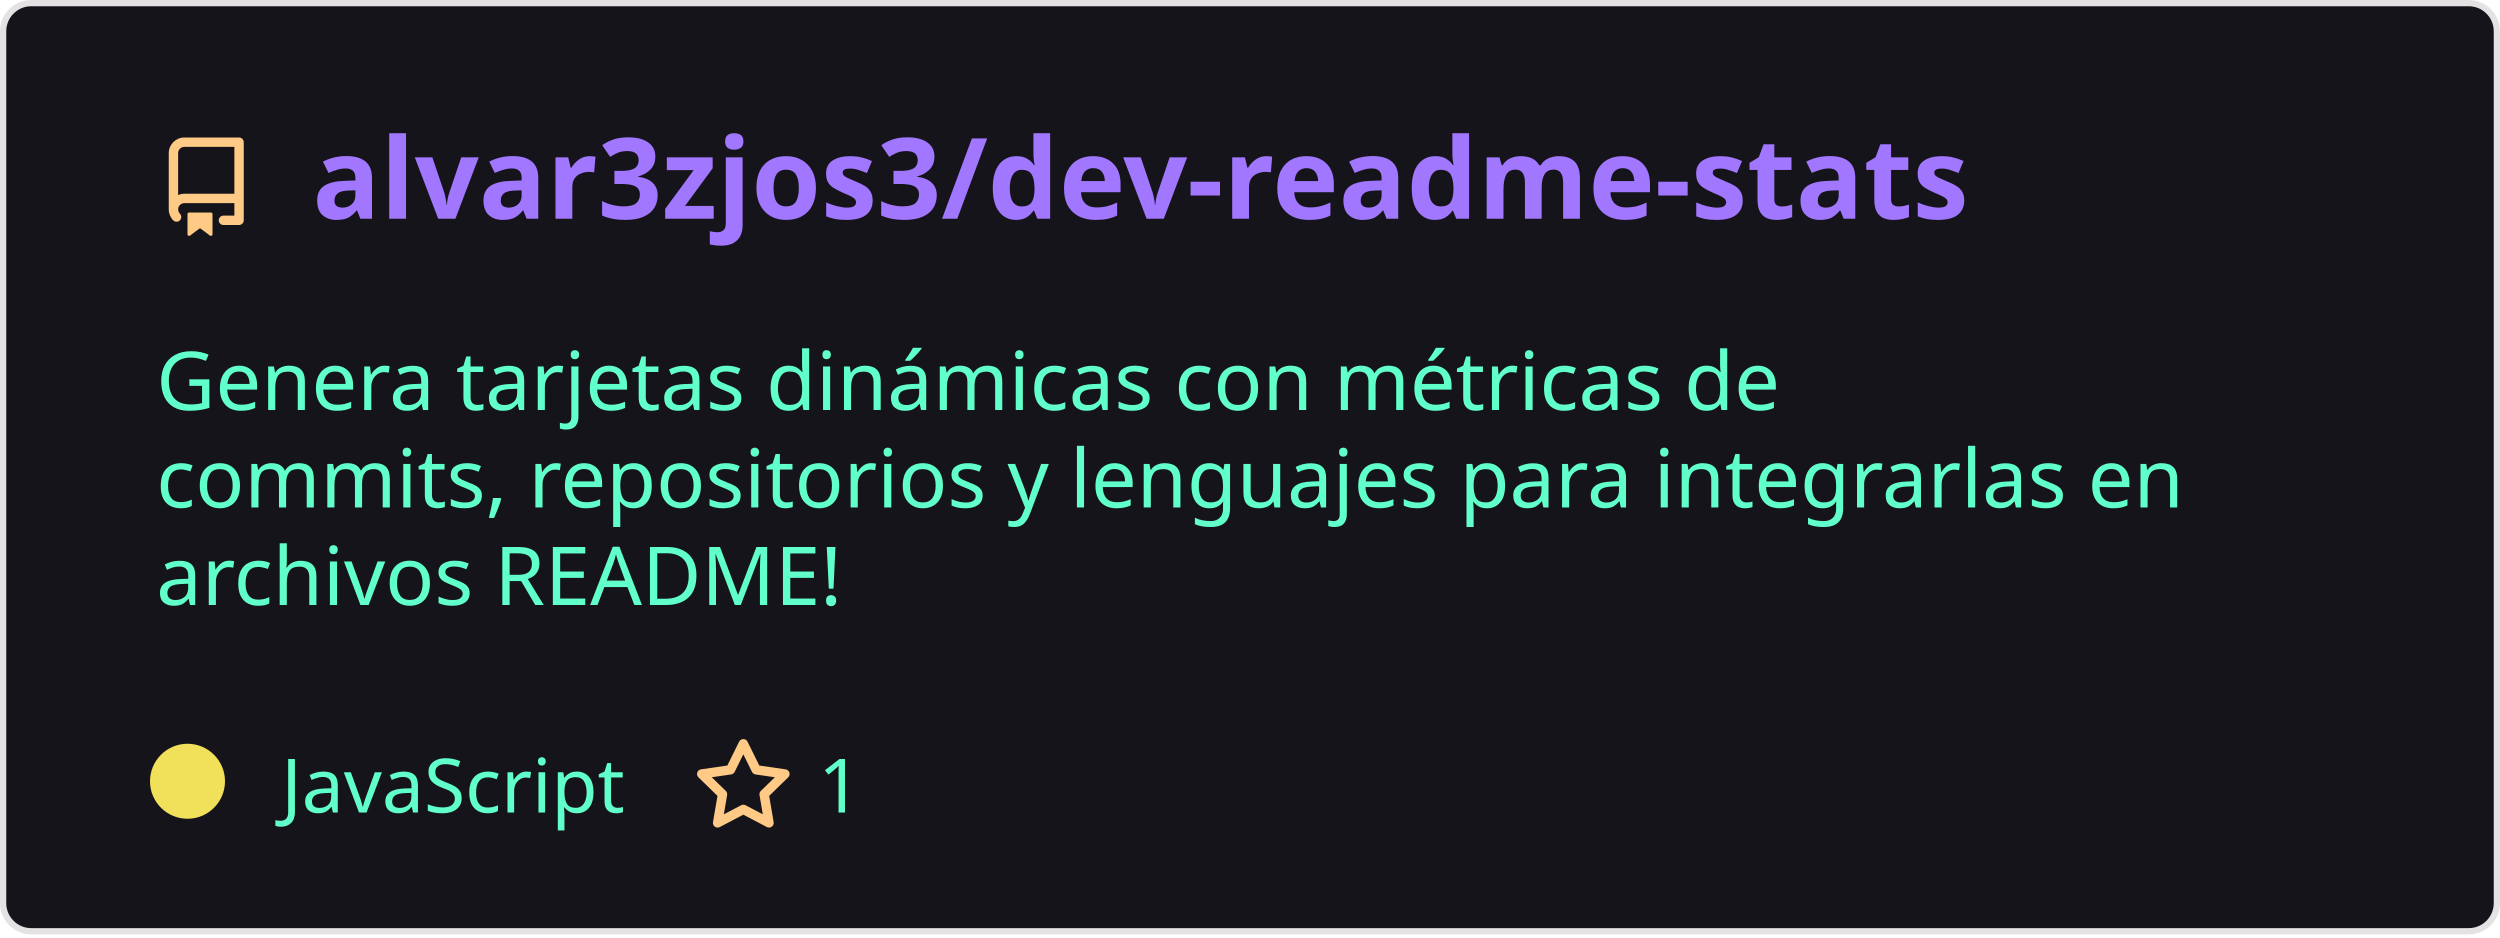
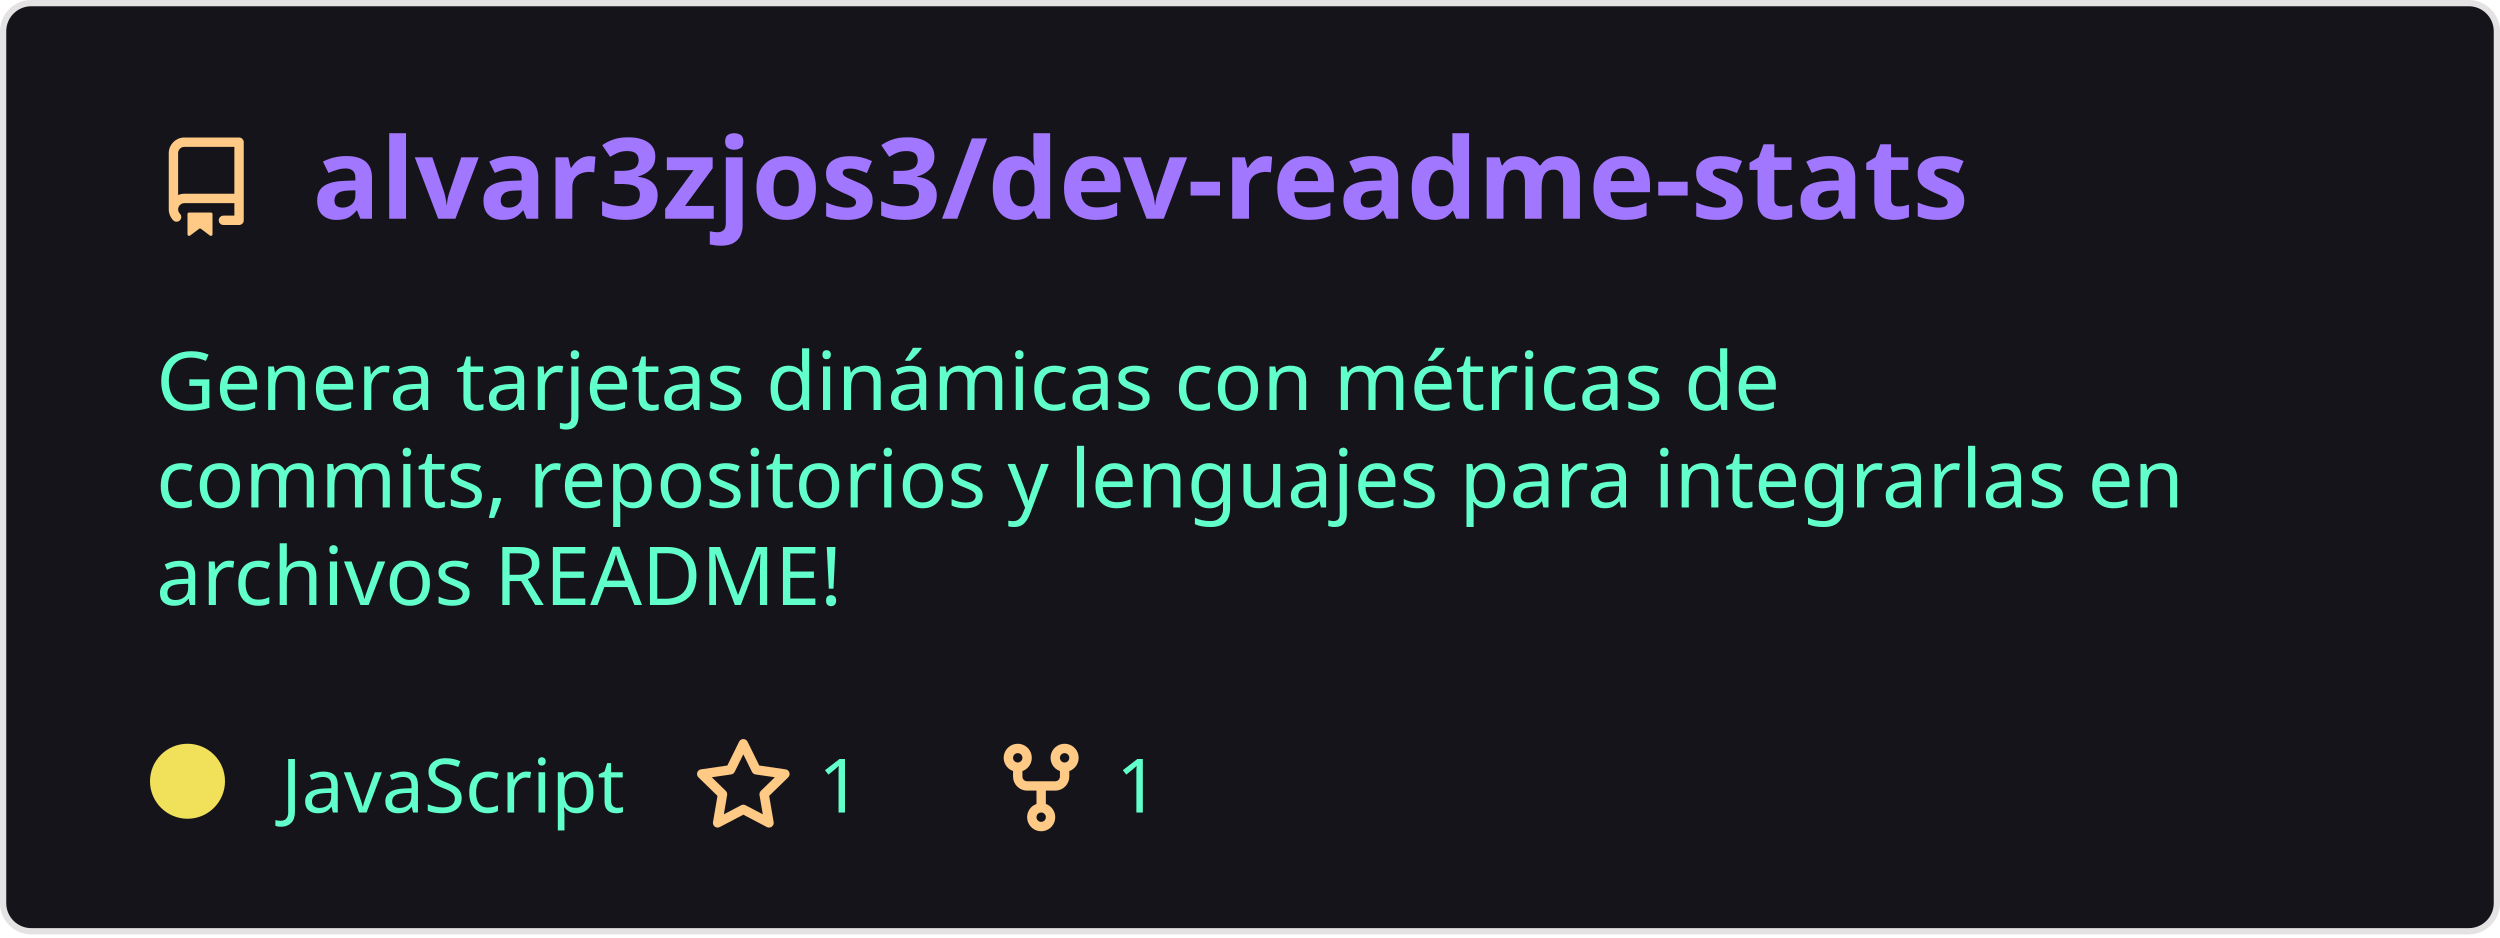
<svg xmlns="http://www.w3.org/2000/svg" width="400" height="150" viewBox="0 0 400 150" fill="none" role="img" aria-labelledby="descId">
  <style>
          .header {
            font: 600 18px 'Segoe UI', Ubuntu, Sans-Serif;
            fill: #a277ff;
            animation: fadeInAnimation 0.8s ease-in-out forwards;
          }
          @supports(-moz-appearance: auto) {
            /* El selector detecta Firefox */
            .header { font-size: 15.5px; }
          }
          
    .description { font: 400 13px 'Segoe UI', Ubuntu, Sans-Serif; fill: #61ffca }
    .gray { font: 400 12px 'Segoe UI', Ubuntu, Sans-Serif; fill: #61ffca }
    .icon { fill: #ffca85 }
    .badge { font: 600 11px 'Segoe UI', Ubuntu, Sans-Serif; }
    .badge rect { opacity: 0.2 }
  

          
      /* Animaciones */
      @keyframes scaleInAnimation {
        from {
          transform: translate(-5px, 5px) scale(0);
        }
        to {
          transform: translate(-5px, 5px) scale(1);
        }
      }
      @keyframes fadeInAnimation {
        from {
          opacity: 0;
        }
        to {
          opacity: 1;
        }
      }
    
          * { animation-duration: 0s !important; animation-delay: 0s !important; }
        </style>
  <rect data-testid="card-bg" x="0.5" y="0.5" rx="4.5" height="99%" stroke="#e4e2e2" width="399" fill="#15141b" stroke-opacity="1" />
  <g data-testid="card-title" transform="translate(25, 35)">
    <g transform="translate(0, 0)">
      <svg class="icon" x="0" y="-13" viewBox="0 0 16 16" version="1.1" width="16" height="16">
        <path fill-rule="evenodd" d="M2 2.5A2.5 2.5 0 014.5 0h8.75a.75.75 0 01.75.75v12.5a.75.75 0 01-.75.75h-2.5a.75.75 0 110-1.5h1.75v-2h-8a1 1 0 00-.714 1.7.75.75 0 01-1.072 1.05A2.495 2.495 0 012 11.5v-9zm10.5-1V9h-8c-.356 0-.694.074-1 .208V2.5a1 1 0 011-1h8zM5 12.25v3.25a.25.25 0 00.4.2l1.45-1.087a.25.25 0 01.3 0L8.6 15.7a.25.25 0 00.4-.2v-3.25a.25.25 0 00-.25-.25h-3.5a.25.25 0 00-.25.25z" />
      </svg>
    </g>
    <g transform="translate(25, 0)">
      <text x="0" y="0" class="header" data-testid="header">alvar3zjos3/dev-readme-stats</text>
    </g>
  </g>
  <g data-testid="main-card-body" transform="translate(0, 55)">
    <text class="description" x="25" y="-5">
      <tspan dy="1.2em" x="25">Genera tarjetas dinámicas con métricas de</tspan>
      <tspan dy="1.2em" x="25">commits, repositorios y lenguajes para integrarlas en</tspan>
      <tspan dy="1.2em" x="25">archivos README!</tspan>
    </text>
    <g transform="translate(30, 75)">
      <g transform="translate(0, 0)">
        <g data-testid="primary-lang">
          <circle data-testid="lang-color" cx="0" cy="-5" r="6" fill="#f1e05a" />
          <text data-testid="lang-name" class="gray" x="15">JavaScript</text>
        </g>
      </g>
      <g transform="translate(80.93125, 0)">
        <g transform="translate(0, 0)">
          <svg class="icon" y="-12" viewBox="0 0 16 16" version="1.1" width="16" height="16">
            <path fill-rule="evenodd" d="M8 .25a.75.75 0 01.673.418l1.882 3.815 4.21.612a.75.75 0 01.416 1.279l-3.046 2.97.719 4.192a.75.75 0 01-1.088.791L8 12.347l-3.766 1.98a.75.75 0 01-1.088-.79l.72-4.194L.818 6.374a.75.75 0 01.416-1.28l4.21-.611L7.327.668A.75.75 0 018 .25zm0 2.445L6.615 5.5a.75.75 0 01-.564.41l-3.097.45 2.24 2.184a.75.75 0 01.216.664l-.528 3.084 2.769-1.456a.75.75 0 01.698 0l2.77 1.456-.53-3.084a.75.75 0 01.216-.664l2.24-2.183-3.096-.45a.75.75 0 01-.564-.41L8 2.694v.001z" />
          </svg>
        </g>
        <g transform="translate(20, 0)">
          <text data-testid="stargazers" class="gray">1</text>
        </g>
      </g>
+       <g transform="translate(128.5875, 0)">
+         <g transform="translate(0, 0)">
+           <svg class="icon" y="-12" viewBox="0 0 16 16" version="1.1" width="16" height="16">
+             <path fill-rule="evenodd" d="M5 3.25a.75.75 0 11-1.5 0 .75.75 0 011.5 0zm0 2.122a2.25 2.25 0 10-1.5 0v.878A2.25 2.25 0 005.75 8.5h1.5v2.128a2.251 2.251 0 101.5 0V8.5h1.5a2.25 2.25 0 002.25-2.25v-.878a2.25 2.25 0 10-1.5 0v.878a.75.75 0 01-.75.75h-4.5A.75.75 0 015 6.25v-.878zm3.75 7.378a.75.75 0 11-1.5 0 .75.75 0 011.5 0zm3-8.75a.75.75 0 100-1.5.75.75 0 000 1.5z" />
+           </svg>
+         </g>
+         <g transform="translate(20, 0)">
+           <text data-testid="forkcount" class="gray">1</text>
+         </g>
+       </g>
    </g>
  </g>
</svg>
